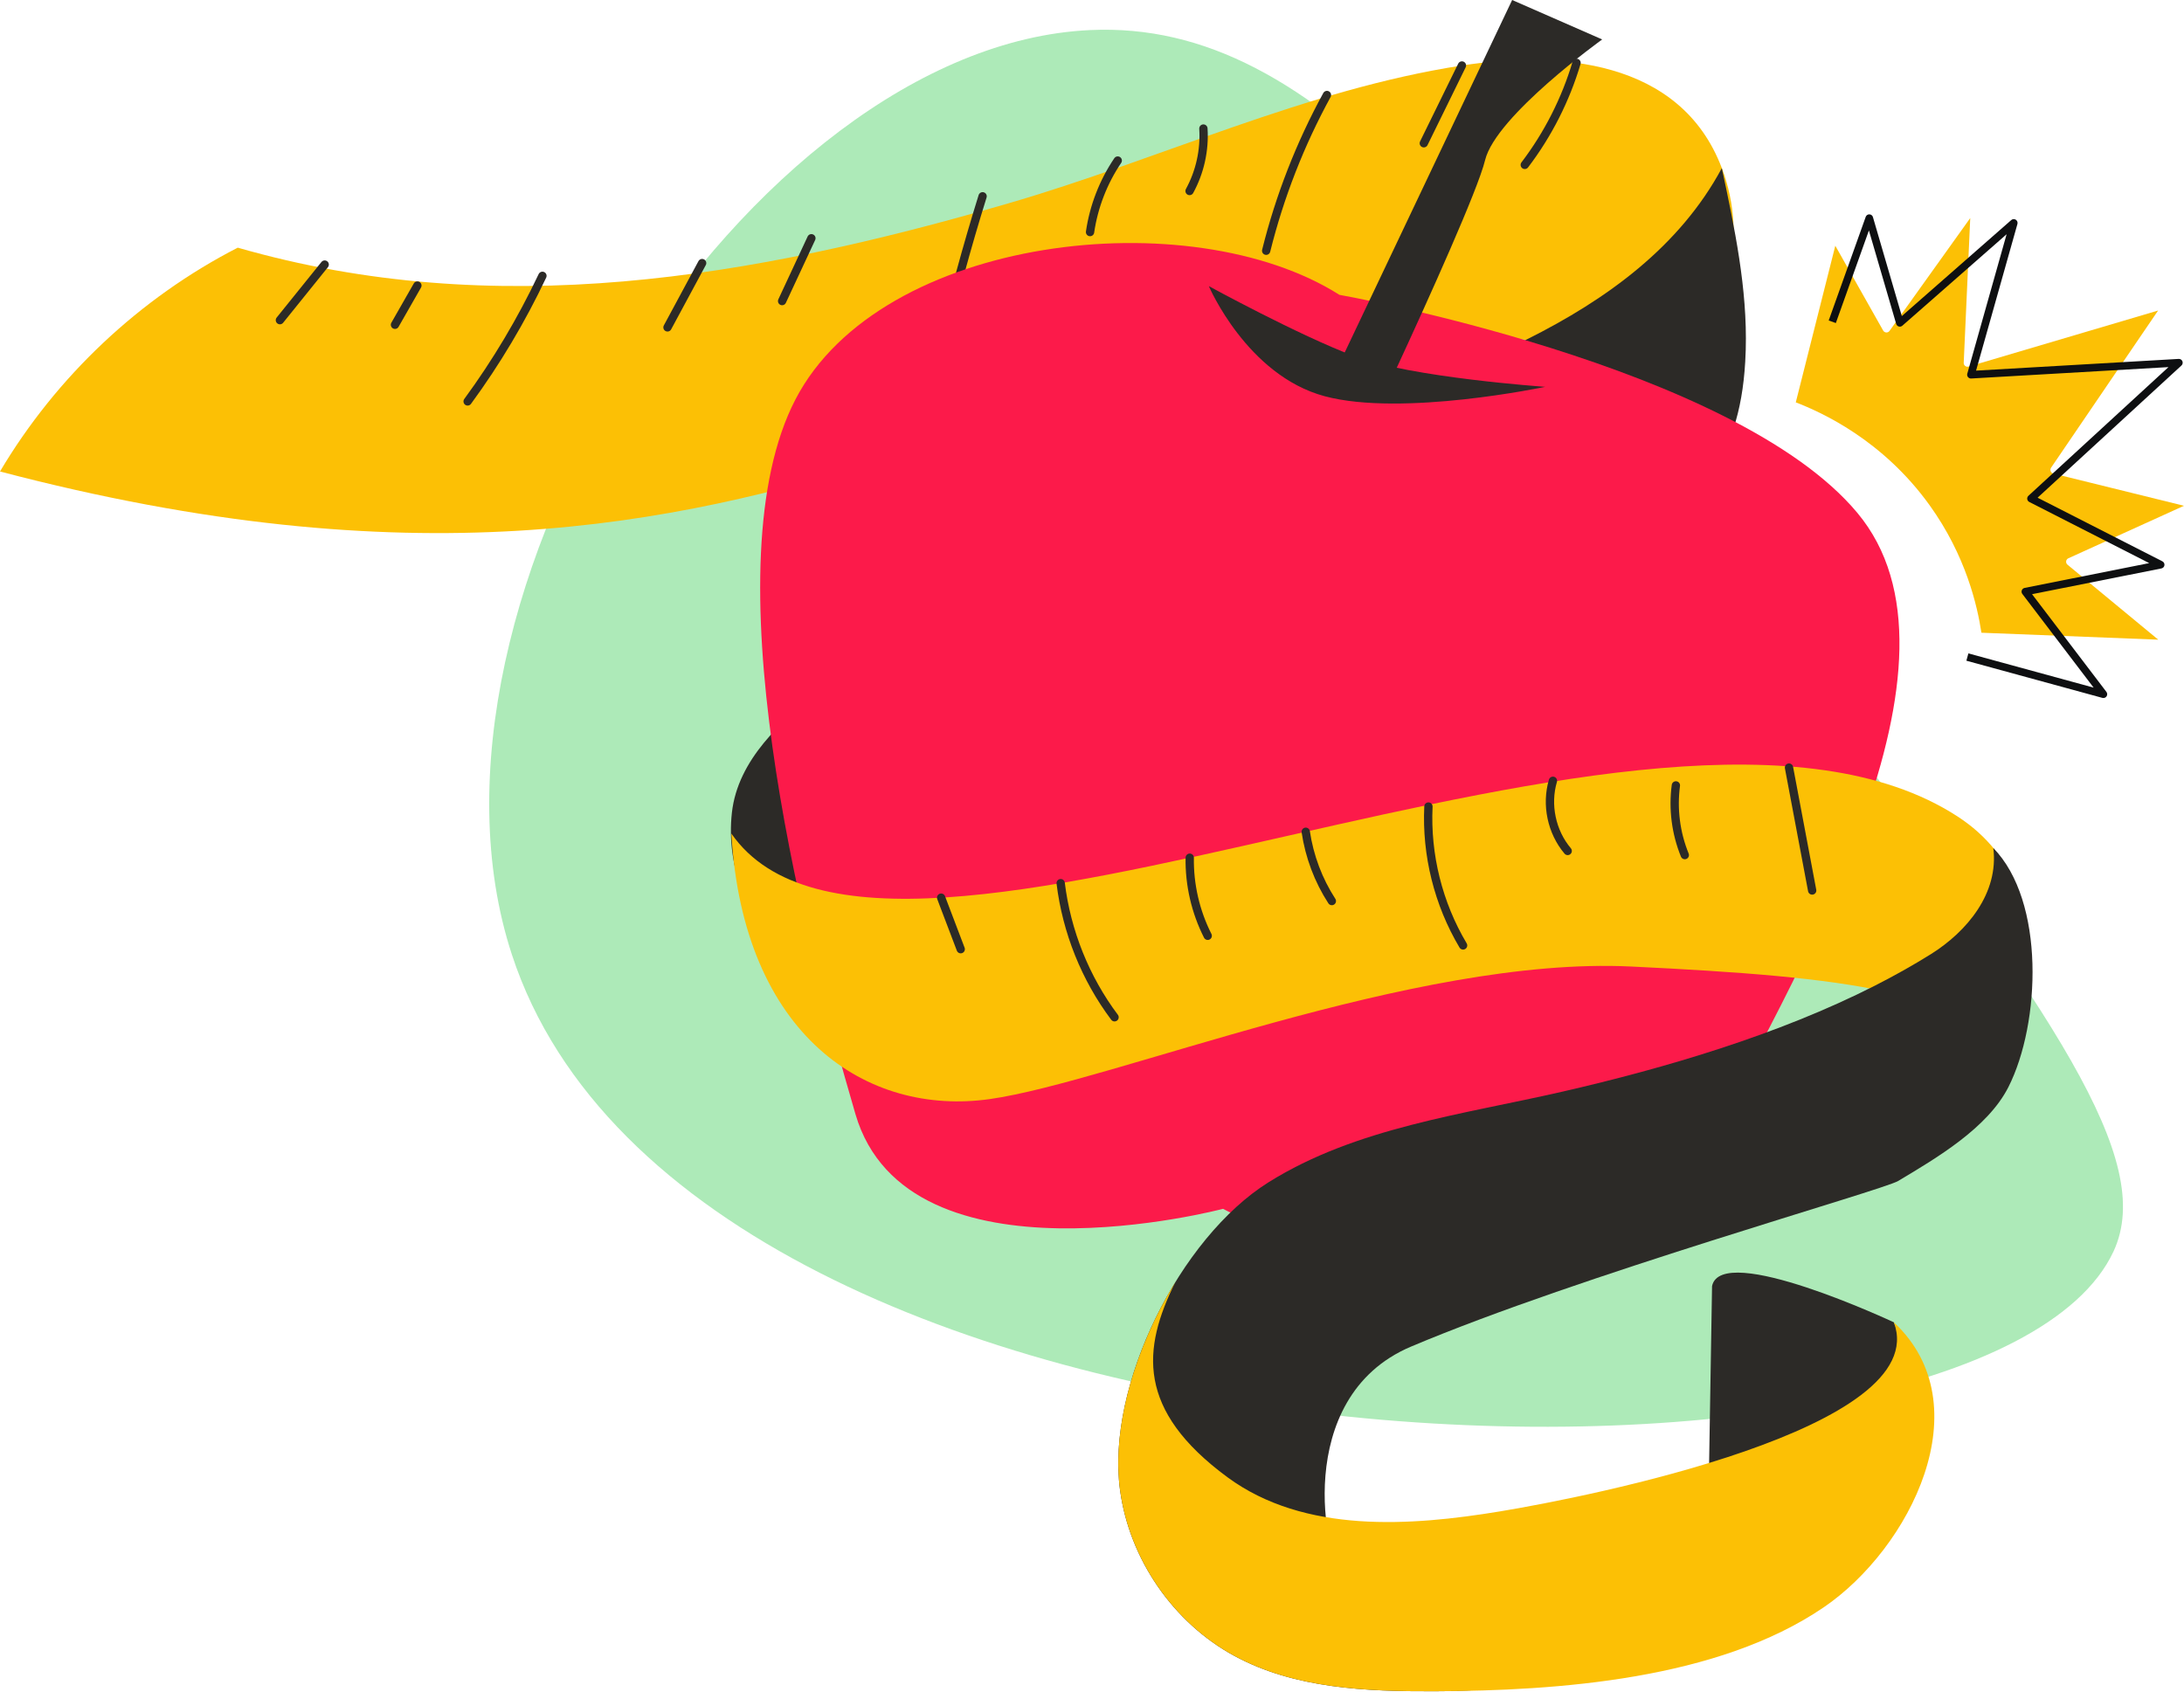
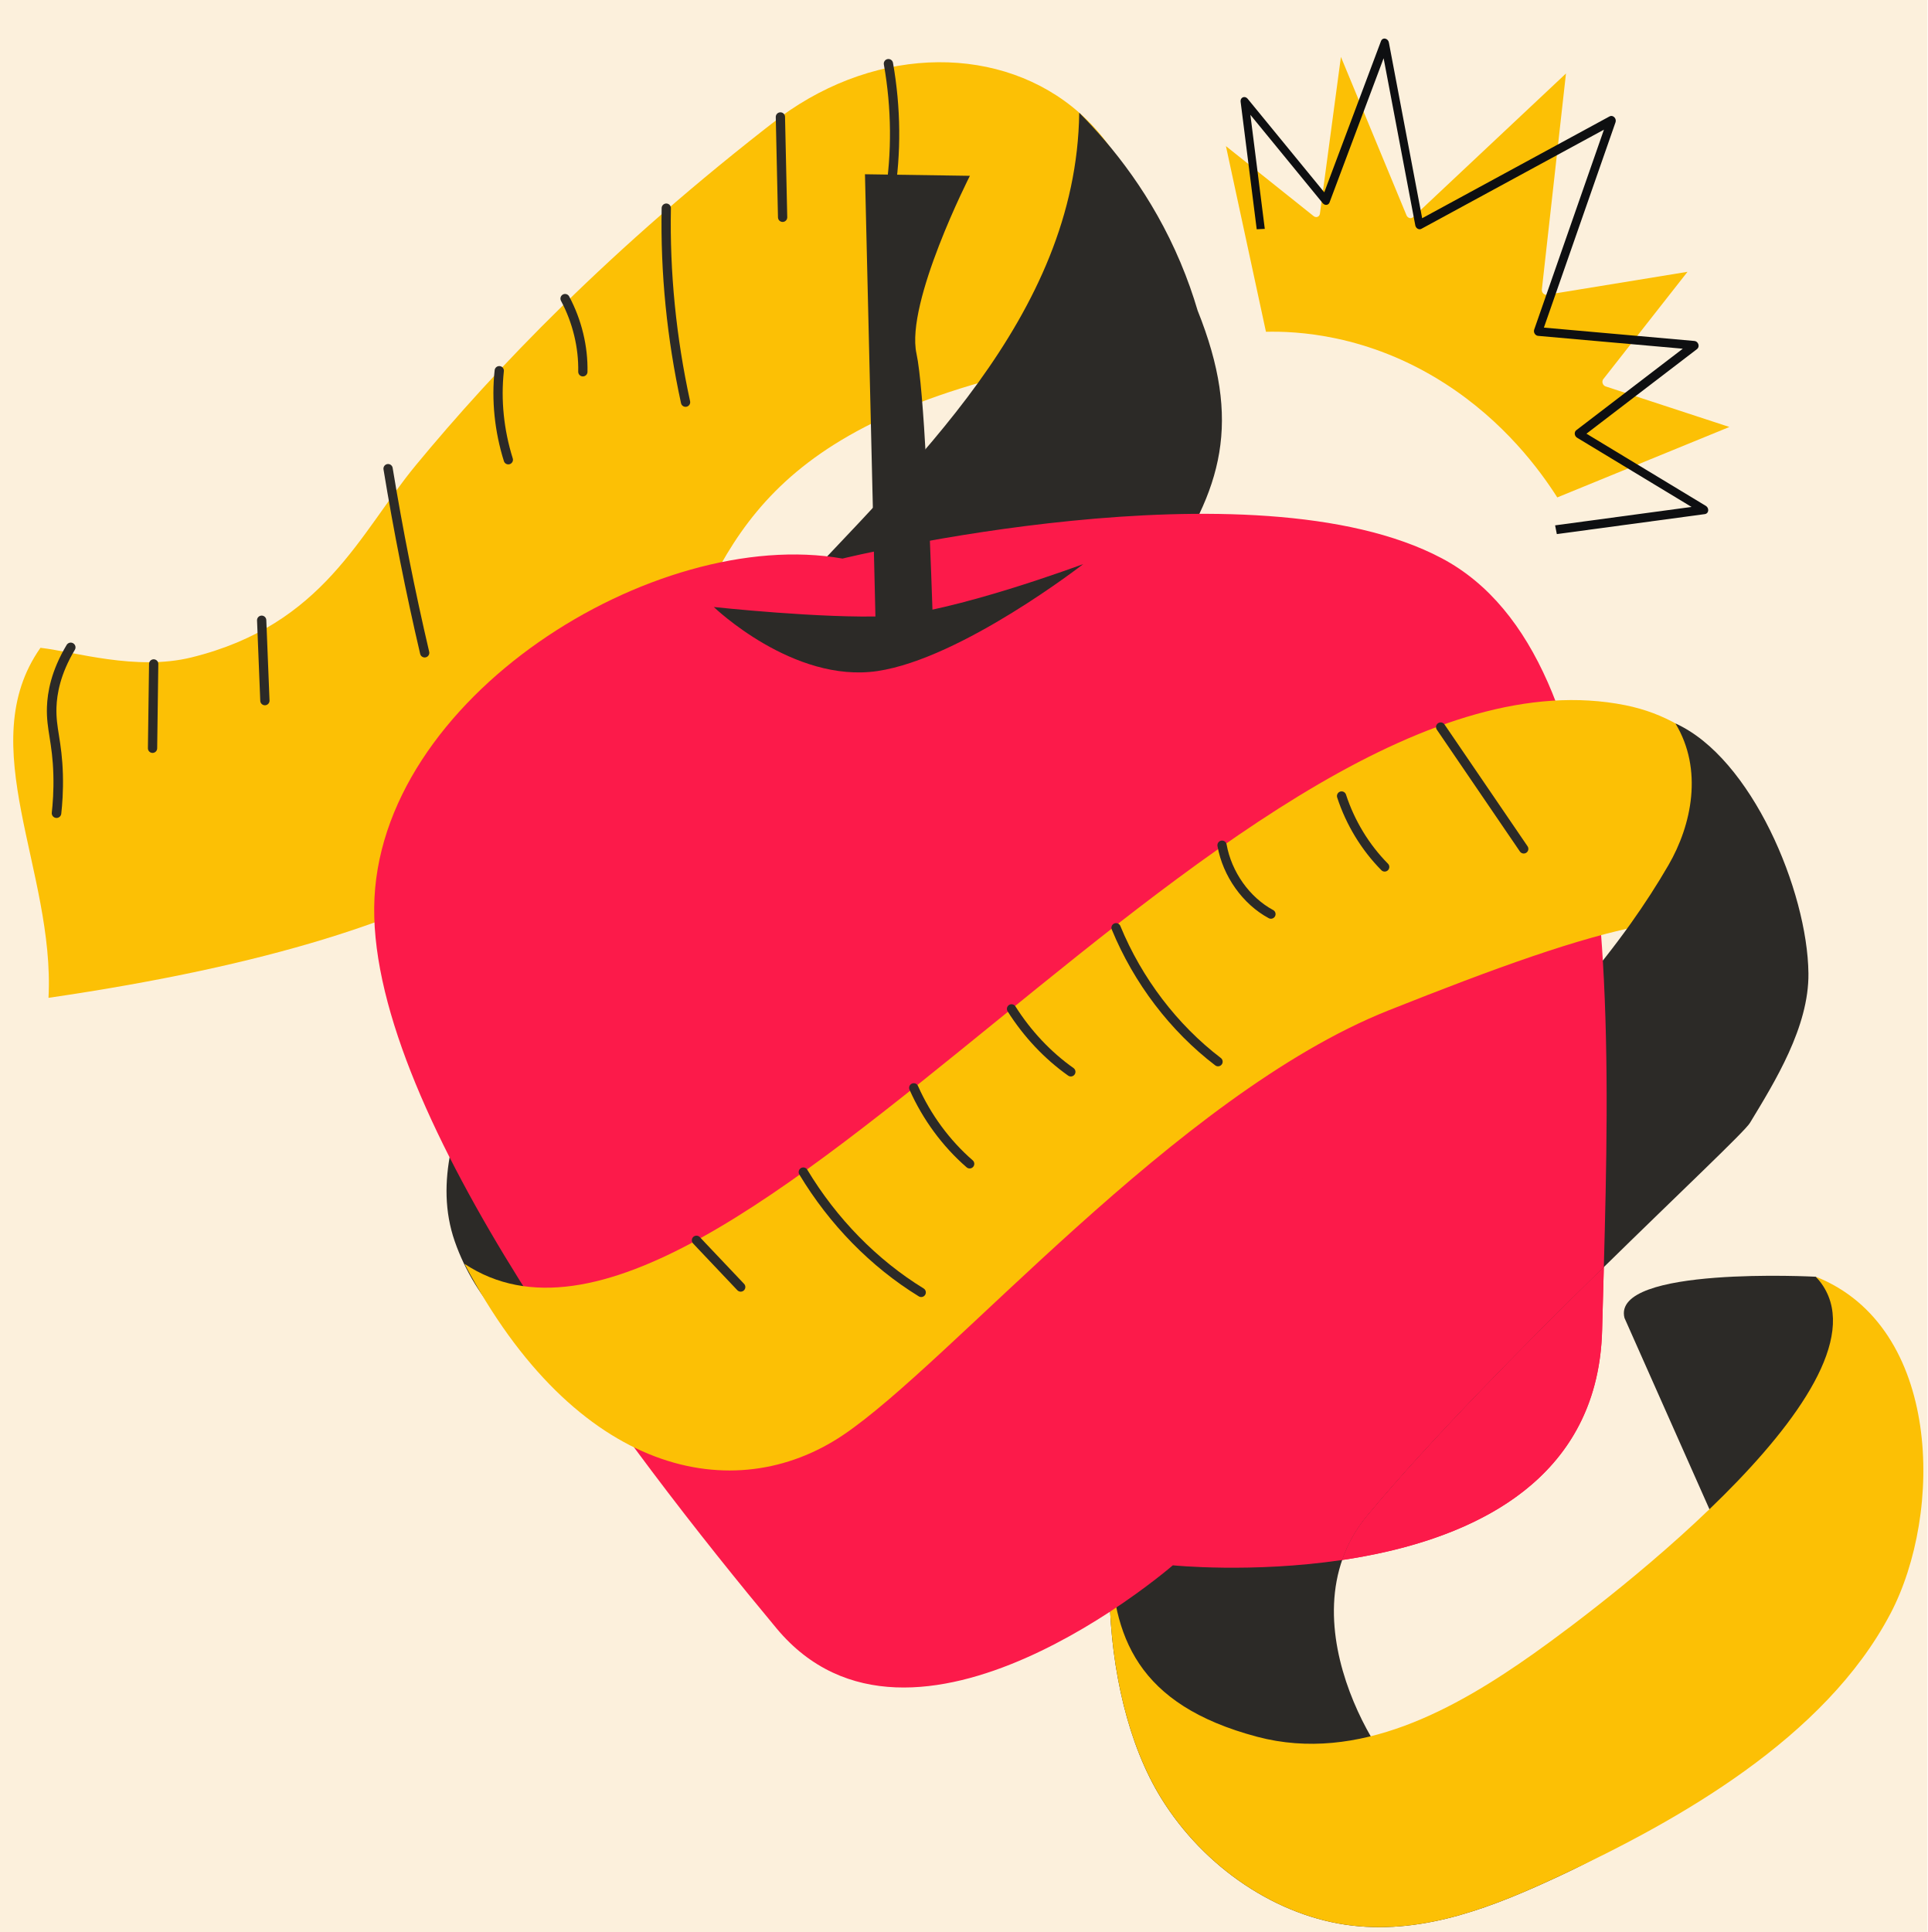
- <svg xmlns="http://www.w3.org/2000/svg" id="Capa_1" version="1.1" viewBox="0 0 1358.61 1052.2">
+ <svg xmlns="http://www.w3.org/2000/svg" id="Capa_1" version="1.1" viewBox="0 0 1355.78 1358.9">
  <defs>
    <style>
      .st0 {
-         fill: #adeab8;
+         fill: #fc1a4a;
      }

      .st1 {
-         fill: #fc1a4a;
+         fill: #fcc005;
      }

      .st2 {
-         fill: #fcc005;
+         fill: #2c2a27;
      }

      .st3 {
-         fill: #2c2a27;
+         fill: #0e0f11;
      }

      .st4 {
-         fill: #0e0f11;
+         fill: #fcf0dc;
      }

      .st5 {
        display: none;
        fill: none;
        stroke: #91877b;
        stroke-miterlimit: 10;
        stroke-width: 7.24px;
      }

      .st6 {
+         stroke-width: 6.71px;
+       }
+ 
+       .st6, .st7 {
        fill-opacity: 0;
        stroke: #2c2a27;
        stroke-linecap: round;
        stroke-linejoin: round;
-         stroke-width: 5.17px;
+       }
+ 
+       .st7 {
+         stroke-width: 6.52px;
      }
    </style>
  </defs>
+   <rect class="st4" x="-1.56" y="1.56" width="1358.9" height="1355.78" transform="translate(1357.338 1.5618) rotate(90)" />
  <g>
-     <path class="st0" d="M678.13,18.71c-212.01,9.78-432.19,353.67-359.71,575.15,112.19,342.82,914.74,359.12,996.28,184.83,27.07-57.86-39.6-148.64-172.94-330.19C929.33,159.25,821.27,12.11,678.13,18.71Z" />
    <g>
-       <path class="st2" d="M909.42,40.74c-97.32,15.03-187.72,58.32-282.28,85.81-160.27,46.6-318.69,73.67-479.24,27.53C86.94,185.39,35.04,234.25,0,293.33c512.25,134.56,645-132.58,967.57-79.24,29.8,4.93,62.15,14.07,78.68,39.47-1.65-4.07-3.58-14.91.49-13.28,4.05,1.63,9.05-1.84,10.45-5.99,14.44-42.7,31.22-84.02,13.92-129.7-25.77-68.03-102.38-73-161.68-63.84Z" />
-       <path class="st3" d="M1085.66,225.04c-3.67,63.28-31.07,90.83-85.01,119.19-49.79,26.17-104.89,40.04-157.59,59.55-97.97,36.36-188.39,93.06-263.87,165.54-19.56,18.8-28.46,61.6-10.45,81.99-59.77-16.69-120.85-78.68-113.45-145.7,3.67-32.92,30.82-57.59,56.96-77.71,85.59-65.81,181.1-118.59,282.26-155.94,97.06-35.84,224.28-70.2,276.6-167.36,7.95,37.27,15.95,74.98,14.87,113.07-.07,2.51-.18,4.98-.32,7.39Z" />
-       <path class="st6" d="M201.98,164.6c-9.29,11.52-18.57,23.05-27.86,34.58" />
-       <path class="st6" d="M259.64,177.64c-4.65,8.14-9.29,16.27-13.94,24.41" />
-       <path class="st6" d="M337.43,171.6c-12.99,27.46-28.59,53.66-46.53,78.14" />
-       <path class="st6" d="M436.78,163.67c-7.18,13.34-14.37,26.67-21.55,40.01" />
-       <path class="st6" d="M504.75,148.22c-6.07,13.03-12.15,26.06-18.22,39.09" />
-       <path class="st6" d="M611.25,122.12c-9.87,31.65-18.57,63.67-26.05,95.98" />
-       <path class="st6" d="M695.32,99.88c-8.98,13.28-14.92,28.62-17.23,44.5" />
-       <path class="st6" d="M748.6,79.97c.87,13.43-2.16,27.08-8.61,38.86" />
-       <path class="st6" d="M825.46,59.11c-16.67,30.48-29.41,63.13-37.81,96.88" />
-       <path class="st6" d="M909.43,40.74c-7.91,16.13-15.82,32.26-23.72,48.39" />
-       <path class="st6" d="M980.73,39.11c-6.8,22.88-17.78,44.5-32.21,63.47" />
+       <path class="st1" d="M548.93,82.27c-120.4,92.79-201.62,178.63-256.33,244.82-39.71,48.04-64.74,112.37-157.97,135.32-38.96,9.59-82.09-3.97-106.16-6.78-48.19,68.39,10.3,157.01,5.65,246.21,627.97-91.75,296.93-342.11,674.76-438.02,34.91-8.86,74.92-13.87,107,8.74-4.06-4.12-12.22-16.32-6.92-16.37,5.28-.04,8.73-6.74,7.91-12.48-1.07-7.5,5.94-108.42-57.73-164.45-53.96-47.48-140.51-48.17-210.21,3Z" />
+       <path class="st2" d="M842.38,218.3c31.53,78.68,17.43,125.78-24.84,187.1-39.02,56.58-90.67,100.88-136.57,150.82-85.27,92.96-150.99,206.86-191.75,332.48-10.55,32.57,3.85,88.99,34.72,104.78-73.83,9.5-174.47-35.35-204.08-120.43-14.51-41.81.94-85.29,17.85-122.75,55.4-122.56,128.81-234.23,216.97-329.98,84.58-91.87,202.53-196.97,204.46-341.03,23.74,23.87,51.47,58.46,71.21,105.29,4.91,11.65,8.86,22.95,12.04,33.73Z" />
+       <path class="st6" d="M49.76,455.34c-10.62,17.72-13.05,32.26-13.39,42.07-.52,15.27,3.89,24.1,4.52,47.44.32,11.67-.47,21.16-1.13,27.11" />
+       <path class="st7" d="M108.1,466.99c-.26,19.78-.54,39.55-.8,59.32" />
+       <path class="st7" d="M184.06,436.25c.76,18.85,1.51,37.7,2.27,56.55" />
+       <path class="st7" d="M272.98,329.63c7.11,43.35,15.68,86.57,25.74,129.54" />
+       <path class="st7" d="M351.18,260.74c-2.24,20.6-.04,42.19,6.38,62.63" />
+       <path class="st7" d="M397.48,210.02c8.47,15.88,12.86,33.96,12.51,51.48" />
+       <path class="st7" d="M468.67,146.4c-.88,45.32,3.69,91.32,13.56,136.49" />
+       <path class="st7" d="M548.94,82.26c.52,23.53,1.03,47.06,1.56,70.58" />
+       <path class="st7" d="M624.93,44.76c5.5,31.17,5.78,62.9.86,93.13" />
    </g>
    <g>
-       <path class="st1" d="M833.2,183.42c-92.6-58.76-285.25-37.19-338.35,65.03-53.1,102.22,2.35,325.43,37.31,444.71,32.5,110.87,228.68,58.89,228.68,58.89,0,0,216.23,116.81,289.17-18.17,72.94-134.98,182.12-322.78,105.42-414.79-76.7-92.01-322.22-135.67-322.22-135.67Z" />
-       <path class="st3" d="M830.43,232.09L940.67,0l56.01,24.54s-66.11,47.47-72.84,75.08c-4.54,18.64-35.21,86.43-54.67,128.55-7.22,15.63-28.55,17.77-38.74,3.91h0Z" />
-       <path class="st3" d="M751.99,178.02s23.68,55.52,72.05,68.48c48.37,12.96,137.18-5.84,137.18-5.84,0,0-83.46-5.79-118.38-18.91-34.92-13.12-90.85-43.73-90.85-43.73Z" />
+       <path class="st0" d="M592.64,392.88c-131.95-23.32-327.96,98.14-329.43,245.4-1.47,147.27,180.17,383.46,282.99,507.02,95.57,114.85,278.79-44.31,278.79-44.31,0,0,296.98,30.35,301.97-165.52,4.99-195.87,20.24-472.22-112.72-542.76-132.95-70.54-421.59.16-421.59.16h-.01Z" />
+       <path class="st2" d="M616.22,451.78l-7.79-329.22,73.81,1.1s-45.39,89.04-37.58,125.02c5.28,24.29,9.2,119.69,11.21,179.17.74,22.07-21.09,35.22-39.65,23.92h0Z" />
+       <path class="st2" d="M502.1,426.95s55.85,53.82,115.09,45.05c59.24-8.78,144.77-75.24,144.77-75.24,0,0-93.18,34.73-138,36.62-44.83,1.89-121.86-6.43-121.86-6.43Z" />
    </g>
    <g>
-       <path class="st3" d="M1178.08,822.64s-107.25-50.35-113.06-22.51l-1.97,119.02,101.8-18.63,31.61-34.95-18.37-42.93Z" />
-       <path class="st2" d="M454.95,518.58c7.35,126.01,84.52,176.04,160.83,165.19,76.31-10.85,263.42-88.99,398.78-82.47,135.36,6.53,210.87,15.57,234.76,59.94,0,0,44.62-103.91-31.69-153.37-187.05-121.24-666.27,149.25-762.68,10.7Z" />
-       <path class="st3" d="M1166.5,613.13c-60.42,30.72-130.83,51.39-194.36,65.98-62.54,14.36-128.52,22.37-182.96,56.39-55.03,34.39-101.36,126.51-92.42,191.71,5.88,42.9,33.11,82.34,71.06,102.95,37.45,20.34,81.82,22.19,124.37,22.03,77.22-.28,105.18-14.91,171.01-59.7,57.34-39.01,78.7,1.94,5.34-47.39-15.81-10.63-131.13,11.58-234.65,28.2-7.87,1.26-31.74-103.58,43.91-135.55,105.03-44.39,293.27-97.2,303.01-103.03,23.63-14.15,55.67-32.86,68.62-58.52,19.96-39.55,22.9-115.5-9.45-148.62,3.54,28.13-16.43,52.04-38.88,66.06-11.06,6.91-22.64,13.39-34.61,19.48Z" />
-       <path class="st2" d="M1134.35,1000.06c-65.85,44.81-164.92,51.85-242.13,52.13-42.57.16-86.93-1.68-124.38-22.02-37.95-20.61-65.19-60.05-71.07-102.98-5.41-39.56,9.51-89.04,34.36-129.52-20.65,41.54-24.24,79.62,32.47,121.39,47.91,35.25,114.1,30.36,169.44,21.24,54.43-8.97,269.87-51.39,245.07-117.66,55.24,51.59,10.05,140.83-43.74,177.42Z" />
-       <path class="st6" d="M597.64,590.52c-3.59-9.49-7.18-18.98-10.81-28.43-.43-1.24-.9-2.43-1.37-3.63" />
-       <path class="st6" d="M659.82,549.45c3.69,30.1,15.32,59.2,33.51,83.43" />
-       <path class="st6" d="M751.29,582.19c-7.59-14.97-11.47-31.82-11.19-48.59" />
-       <path class="st6" d="M812.27,517.46c2.27,15.31,7.82,30.15,16.24,43.12" />
-       <path class="st6" d="M888.59,501.77c-1.44,30.08,6.16,60.55,21.56,86.42" />
-       <path class="st6" d="M966.04,485.75c-4.4,14.85-.83,31.84,9.18,43.66" />
-       <path class="st6" d="M1042.52,488.62c-1.95,14.6-.02,29.72,5.55,43.36" />
-       <path class="st6" d="M1112.89,477.54c4.8,25.49,9.6,50.98,14.41,76.47" />
+       <path class="st1" d="M326.77,888.96c78.6,149.37,189.9,171.69,266.12,120.5,76.22-51.19,234.2-239.29,383.85-298.8,149.66-59.5,236.17-86.13,286.82-44.15,0,0-10.16-148.42-120.2-170.47-269.75-54.06-634.9,513.15-816.6,392.91h0Z" />
+       <path class="st7" d="M521.02,905.25c-9.19-9.74-18.39-19.47-27.61-29.14-1.16-1.29-2.33-2.5-3.51-3.73" />
+       <path class="st7" d="M565.05,824.4c20.86,34.72,49.73,64.26,82.94,84.63" />
+       <path class="st7" d="M682.07,818.59c-16.58-14.4-30.22-32.93-39.32-53.44" />
+       <path class="st7" d="M711.53,709.61c11.04,17.46,25.35,32.72,41.7,44.28" />
+       <path class="st7" d="M785.05,652.54c15.32,37.25,40.61,70.47,71.73,94.21" />
+       <path class="st7" d="M859.6,594.5c3.58,20.23,16.96,39.08,34.39,48.45" />
+       <path class="st7" d="M943.69,559.89c6.09,18.7,16.65,36.1,30.31,49.89" />
+       <path class="st7" d="M1013.38,511.38c19.47,28.57,38.95,57.13,58.43,85.69" />
    </g>
-     <path class="st2" d="M1232.6,393.64c36.66,1.44,73.33,2.88,109.99,4.32l-56.46-46.65c-.63-.52-.94-1.32-.84-2.13.11-.81.62-1.5,1.36-1.84l71.95-32.68-81.3-20.05c-.75-.19-1.36-.72-1.64-1.45s-.18-1.53.25-2.17l66.59-97.8-117.9,34.87c-.73.22-1.52.07-2.12-.41-.6-.47-.94-1.2-.9-1.96l4.06-90.04-50.2,70.2c-.47.66-1.24,1.03-2.05.99-.8-.06-1.53-.49-1.93-1.2l-29.77-52.76c-8.19,32.48-16.39,64.97-24.58,97.45,15.97,6.15,53.96,23.29,83.21,63.93,22.65,31.46,29.72,62.65,32.27,79.37Z" />
-     <path class="st4" d="M1253.61,136.51c.13.05.25.11.37.19.88.56,1.3,1.63,1.01,2.64l-25.73,91.24,126.04-7.29c.99-.06,1.92.51,2.31,1.44.39.92.16,1.98-.58,2.66l-89.49,82.24,77.63,39.59c.9.46,1.4,1.43,1.27,2.43s-.89,1.79-1.88,1.99l-80.47,16.02,46.27,60.81c.61.81.64,1.91.08,2.75-.57.84-1.6,1.22-2.58.96l-84.63-23.13,1.25-4.55,77.91,21.29-44.35-58.28c-.49-.65-.62-1.5-.33-2.27.29-.76.95-1.32,1.75-1.48l77.5-15.43-74.6-38.04c-.69-.35-1.16-1.02-1.27-1.78s.17-1.53.74-2.06l87.12-80.06-122.74,7.09c-.76.05-1.5-.28-1.98-.88-.48-.59-.64-1.38-.43-2.12l24.46-86.75-64.87,56.91c-.61.53-1.44.72-2.22.49-.77-.24-1.38-.83-1.6-1.61l-16.97-58.15-20.57,57.61-4.44-1.59,23.02-64.47c.34-.96,1.27-1.6,2.29-1.57s1.91.71,2.2,1.7l17.97,61.59,68.08-59.73c.68-.6,1.63-.74,2.44-.41Z" />
+     <path class="st1" d="M1095.43,349.86c40.35-16.51,80.71-33.03,121.05-49.54l-87.06-28.53c-.97-.32-1.75-1.13-2.1-2.17-.34-1.04-.17-2.13.43-2.91l59.27-75.53-98.93,16.15c-.92.14-1.87-.2-2.58-.94s-1.05-1.77-.95-2.76l16.97-151.94-107.6,101.08c-.66.63-1.6.84-2.52.56-.91-.27-1.69-.99-2.07-1.93l-46.12-111.37-14.77,110.26c-.14,1.04-.76,1.87-1.66,2.22-.9.33-1.93.17-2.75-.5l-61.7-49.24c9.38,43.52,18.76,87.07,28.15,130.59,20.67-.49,71.26,1.41,125.6,36.19,42.07,26.92,67.19,61.28,79.32,80.32h.02Z" />
+     <path class="st3" d="M973.87,27.12c.17,0,.33,0,.51.05,1.26.24,2.32,1.33,2.57,2.7l23.42,123.62,131.85-71.64c1.03-.57,2.36-.34,3.3.6.94.92,1.28,2.32.87,3.52l-50.39,144.45,105.93,9.41c1.23.11,2.31,1.04,2.73,2.32s.04,2.62-.91,3.35l-77.81,59.54,84.01,50.8c1.11.68,1.76,2,1.63,3.3-.14,1.3-1.04,2.28-2.24,2.45l-104.25,14.07-1.2-6.15,95.97-12.95-80.52-48.69c-.89-.55-1.51-1.51-1.63-2.59-.11-1.07.28-2.08,1.06-2.67l74.93-57.34-101.8-9.04c-.94-.08-1.82-.66-2.37-1.53s-.67-1.94-.36-2.87l49.06-140.63-128.41,69.75c-.79.44-1.77.41-2.63-.08-.85-.48-1.46-1.36-1.65-2.36l-22.28-117.54-38.05,101.43c-.36.95-1.15,1.59-2.12,1.7-.97.09-1.95-.32-2.63-1.16l-50.92-62.17,10.13,80.21-5.68.28-11.33-89.76c-.17-1.34.47-2.58,1.59-3.05s2.46-.09,3.33.97l53.93,65.85,39.93-106.45c.4-1.07,1.34-1.71,2.4-1.71h.03Z" />
+     <path class="st2" d="M1277.25,898.01s-143.92-7.72-134.57,28.98l64.63,145.52,99.35-73.33,14.49-58.19-43.89-42.99h-.01Z" />
+     <path class="st2" d="M1147.25,649.34c-47.94,67.4-112.28,127.58-172.62,176.95-59.4,48.59-126.07,91.19-165.71,159.62-40.06,69.18-38.37,204.13,7.85,278.86,30.4,49.17,81.89,83.5,134.39,89.63,51.8,6.05,100.69-13.81,146.5-35.2,83.13-38.81,105.08-70.5,150.96-157.69,39.96-75.94,85.97-36.85-20.82-60.21-23.01-5.03-134.94,79.38-237.27,151.13-7.78,5.45-92.33-109.98-28.67-186.49,88.38-106.23,261.79-264.13,269.03-276.06,17.55-28.96,41.61-67.64,41.19-105.25-.65-57.97-40.08-151.68-93.55-175.78,19.6,32.4,11.47,71.38-4.88,99.59-8.05,13.9-16.91,27.54-26.4,40.9h.02Z" />
+     <path class="st1" d="M1329.6,1135.26c-45.89,87.22-148.79,145.12-231.91,183.92-45.82,21.4-94.7,41.26-146.5,35.22-52.49-6.13-103.99-40.45-134.41-89.66-28.02-45.35-39.68-112.87-35.59-174.41,1.03,60.73,18.51,108.77,103.11,131.25,71.45,18.94,140.09-19.97,194.66-58.61,53.68-38.01,262.25-196.84,198.33-264.97,88.52,35.14,89.83,166.02,52.34,237.25h-.02Z" />
+     <g>
+       <path class="st0" d="M944.12,1097.25c83.23-12.36,180.01-50.67,182.84-161.77.37-14.36.79-29.15,1.2-44.26-55.59,54.49-121.75,121.17-166.3,174.72-8.24,9.9-13.97,20.45-17.74,31.31Z" />
+       <path class="st0" d="M949.53,800.23c-59.4,48.59-144.8,128.98-184.43,197.42-21.36,36.88-33.9,96.72,15.77,135.9,26.78-17.51,44.11-32.56,44.11-32.56,0,0,55.62,5.68,119.13-3.75,3.76-10.86,9.5-21.41,17.74-31.31,44.55-53.55,110.71-120.23,166.3-174.72,1.88-68.79,3.61-144.19-.69-215.59-74.53,24.47-125.55,81.76-177.93,124.61Z" />
+     </g>
  </g>
-   <rect class="st5" x="-54.53" y="-347.87" width="1592.79" height="1592.79" rx="132.09" ry="132.09" />
+   <rect class="st5" x="-54.13" y="-195.35" width="1592.79" height="1592.79" rx="132.09" ry="132.09" />
</svg>
